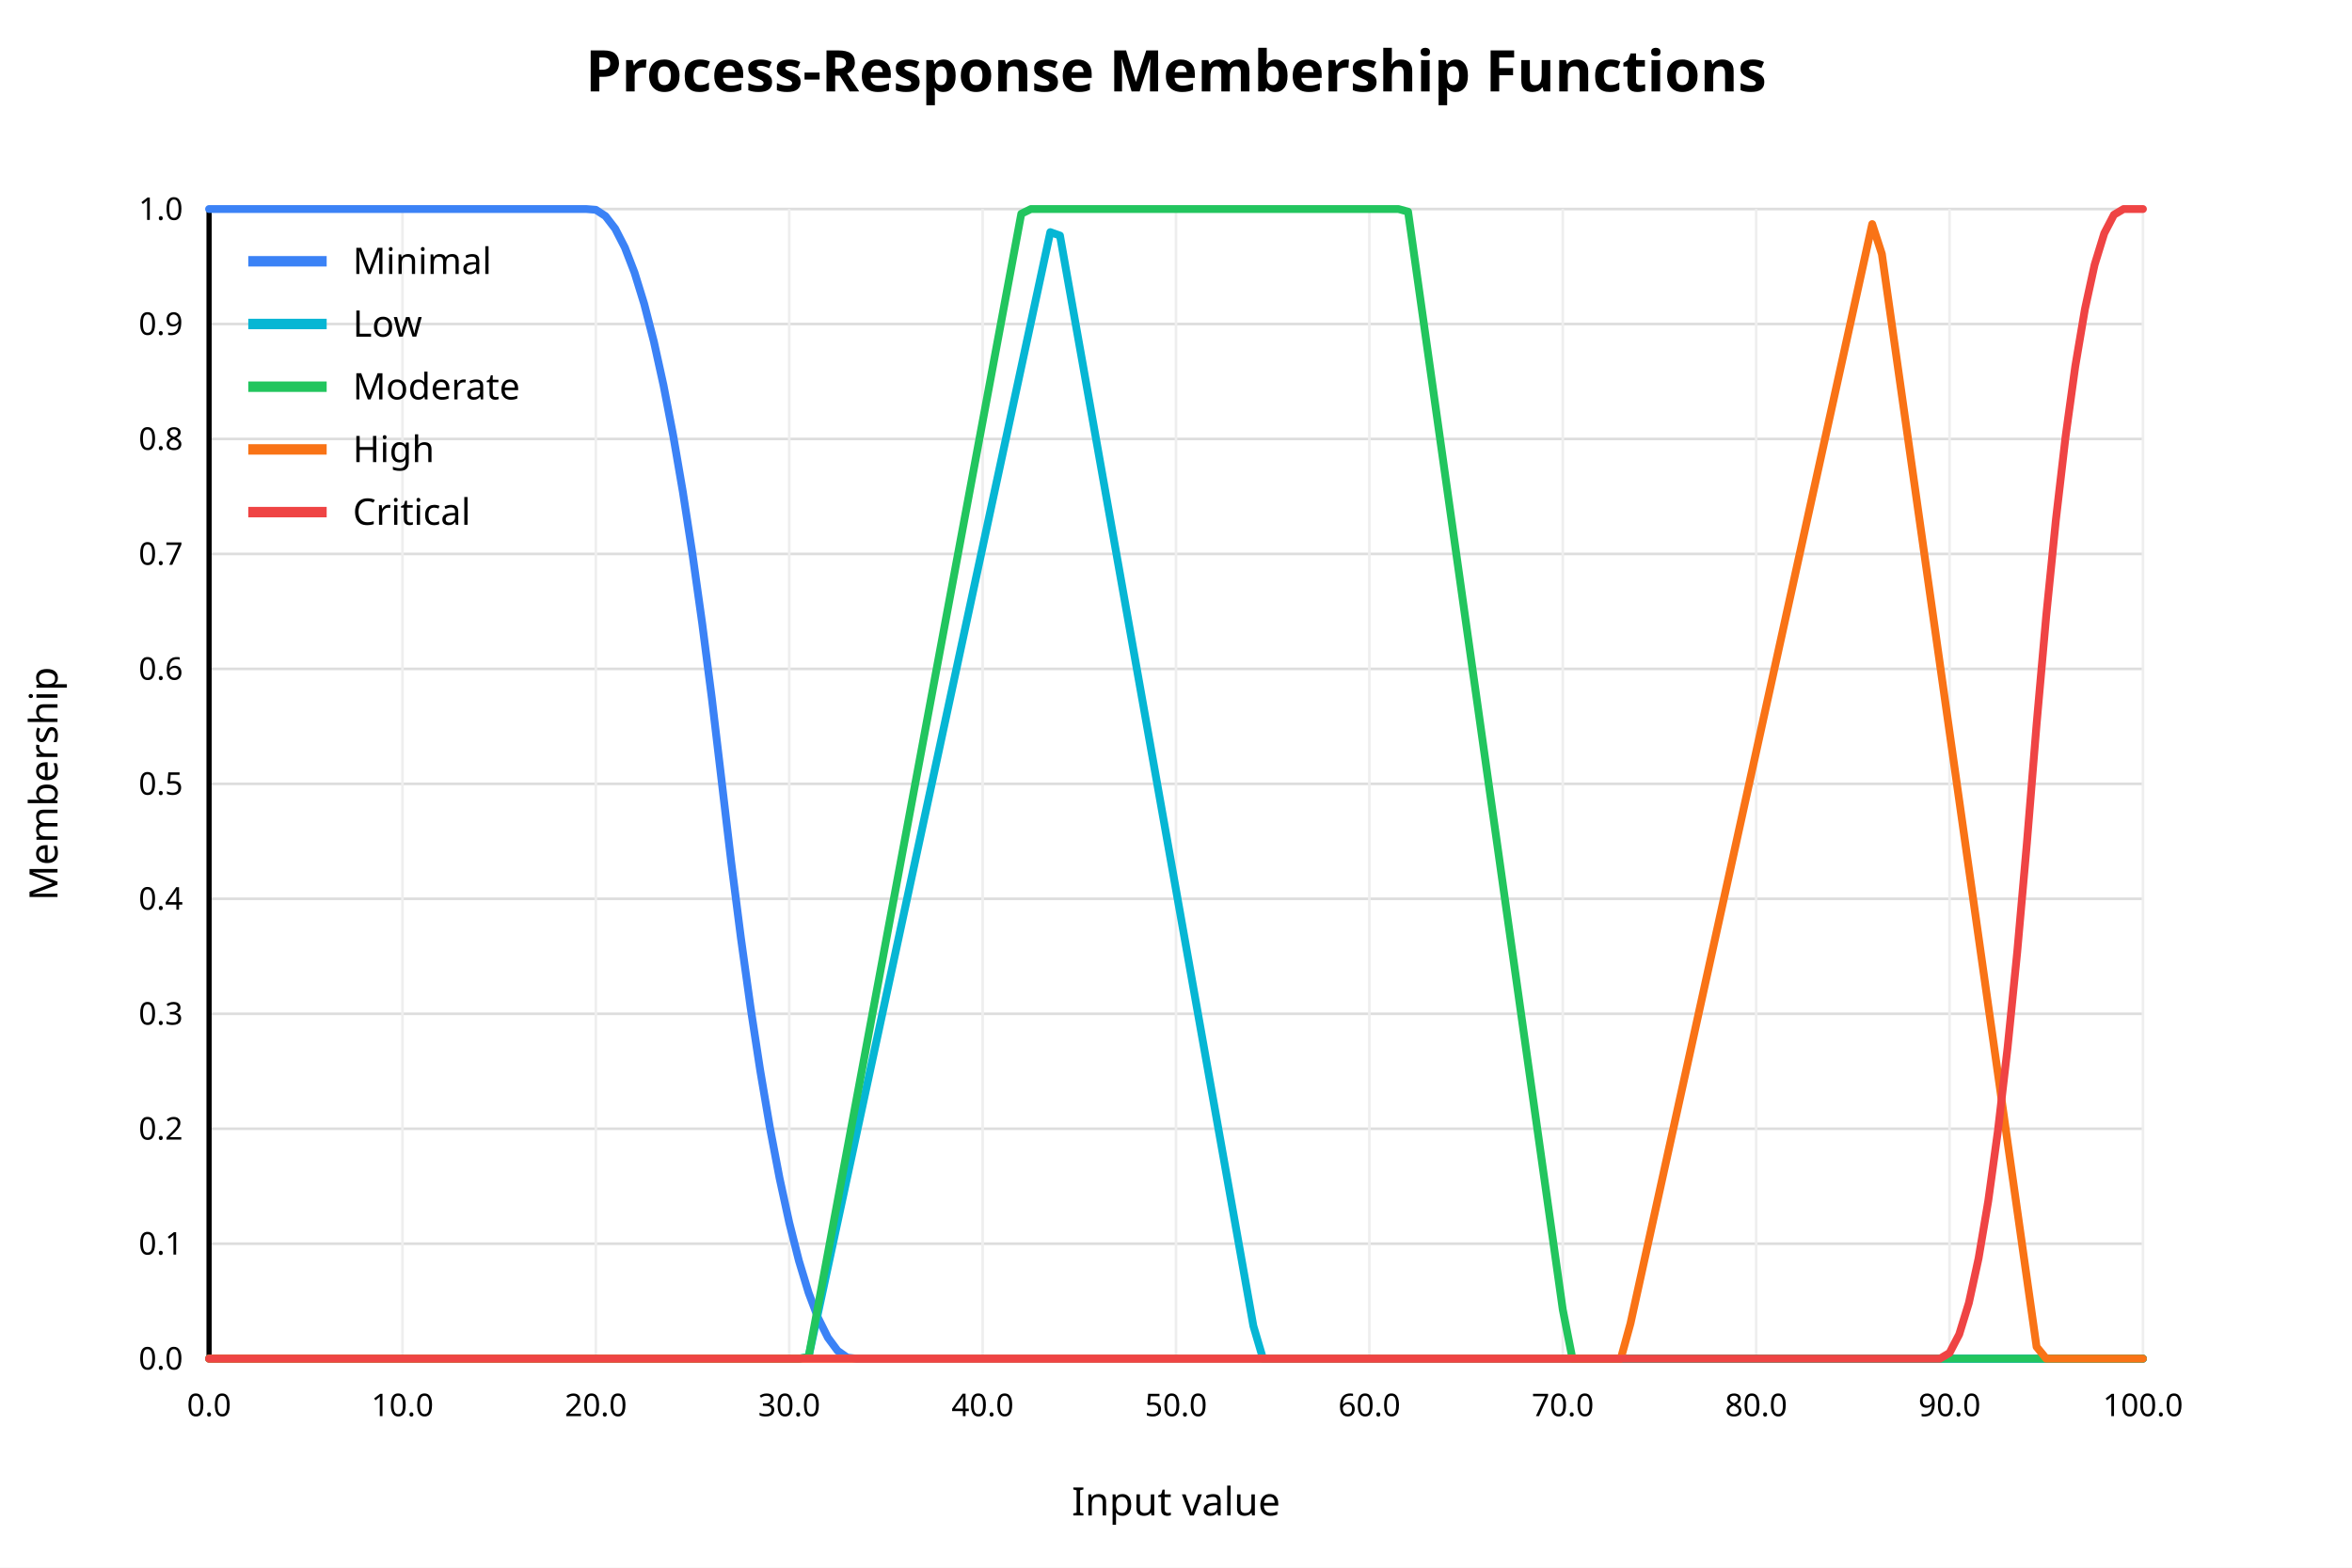
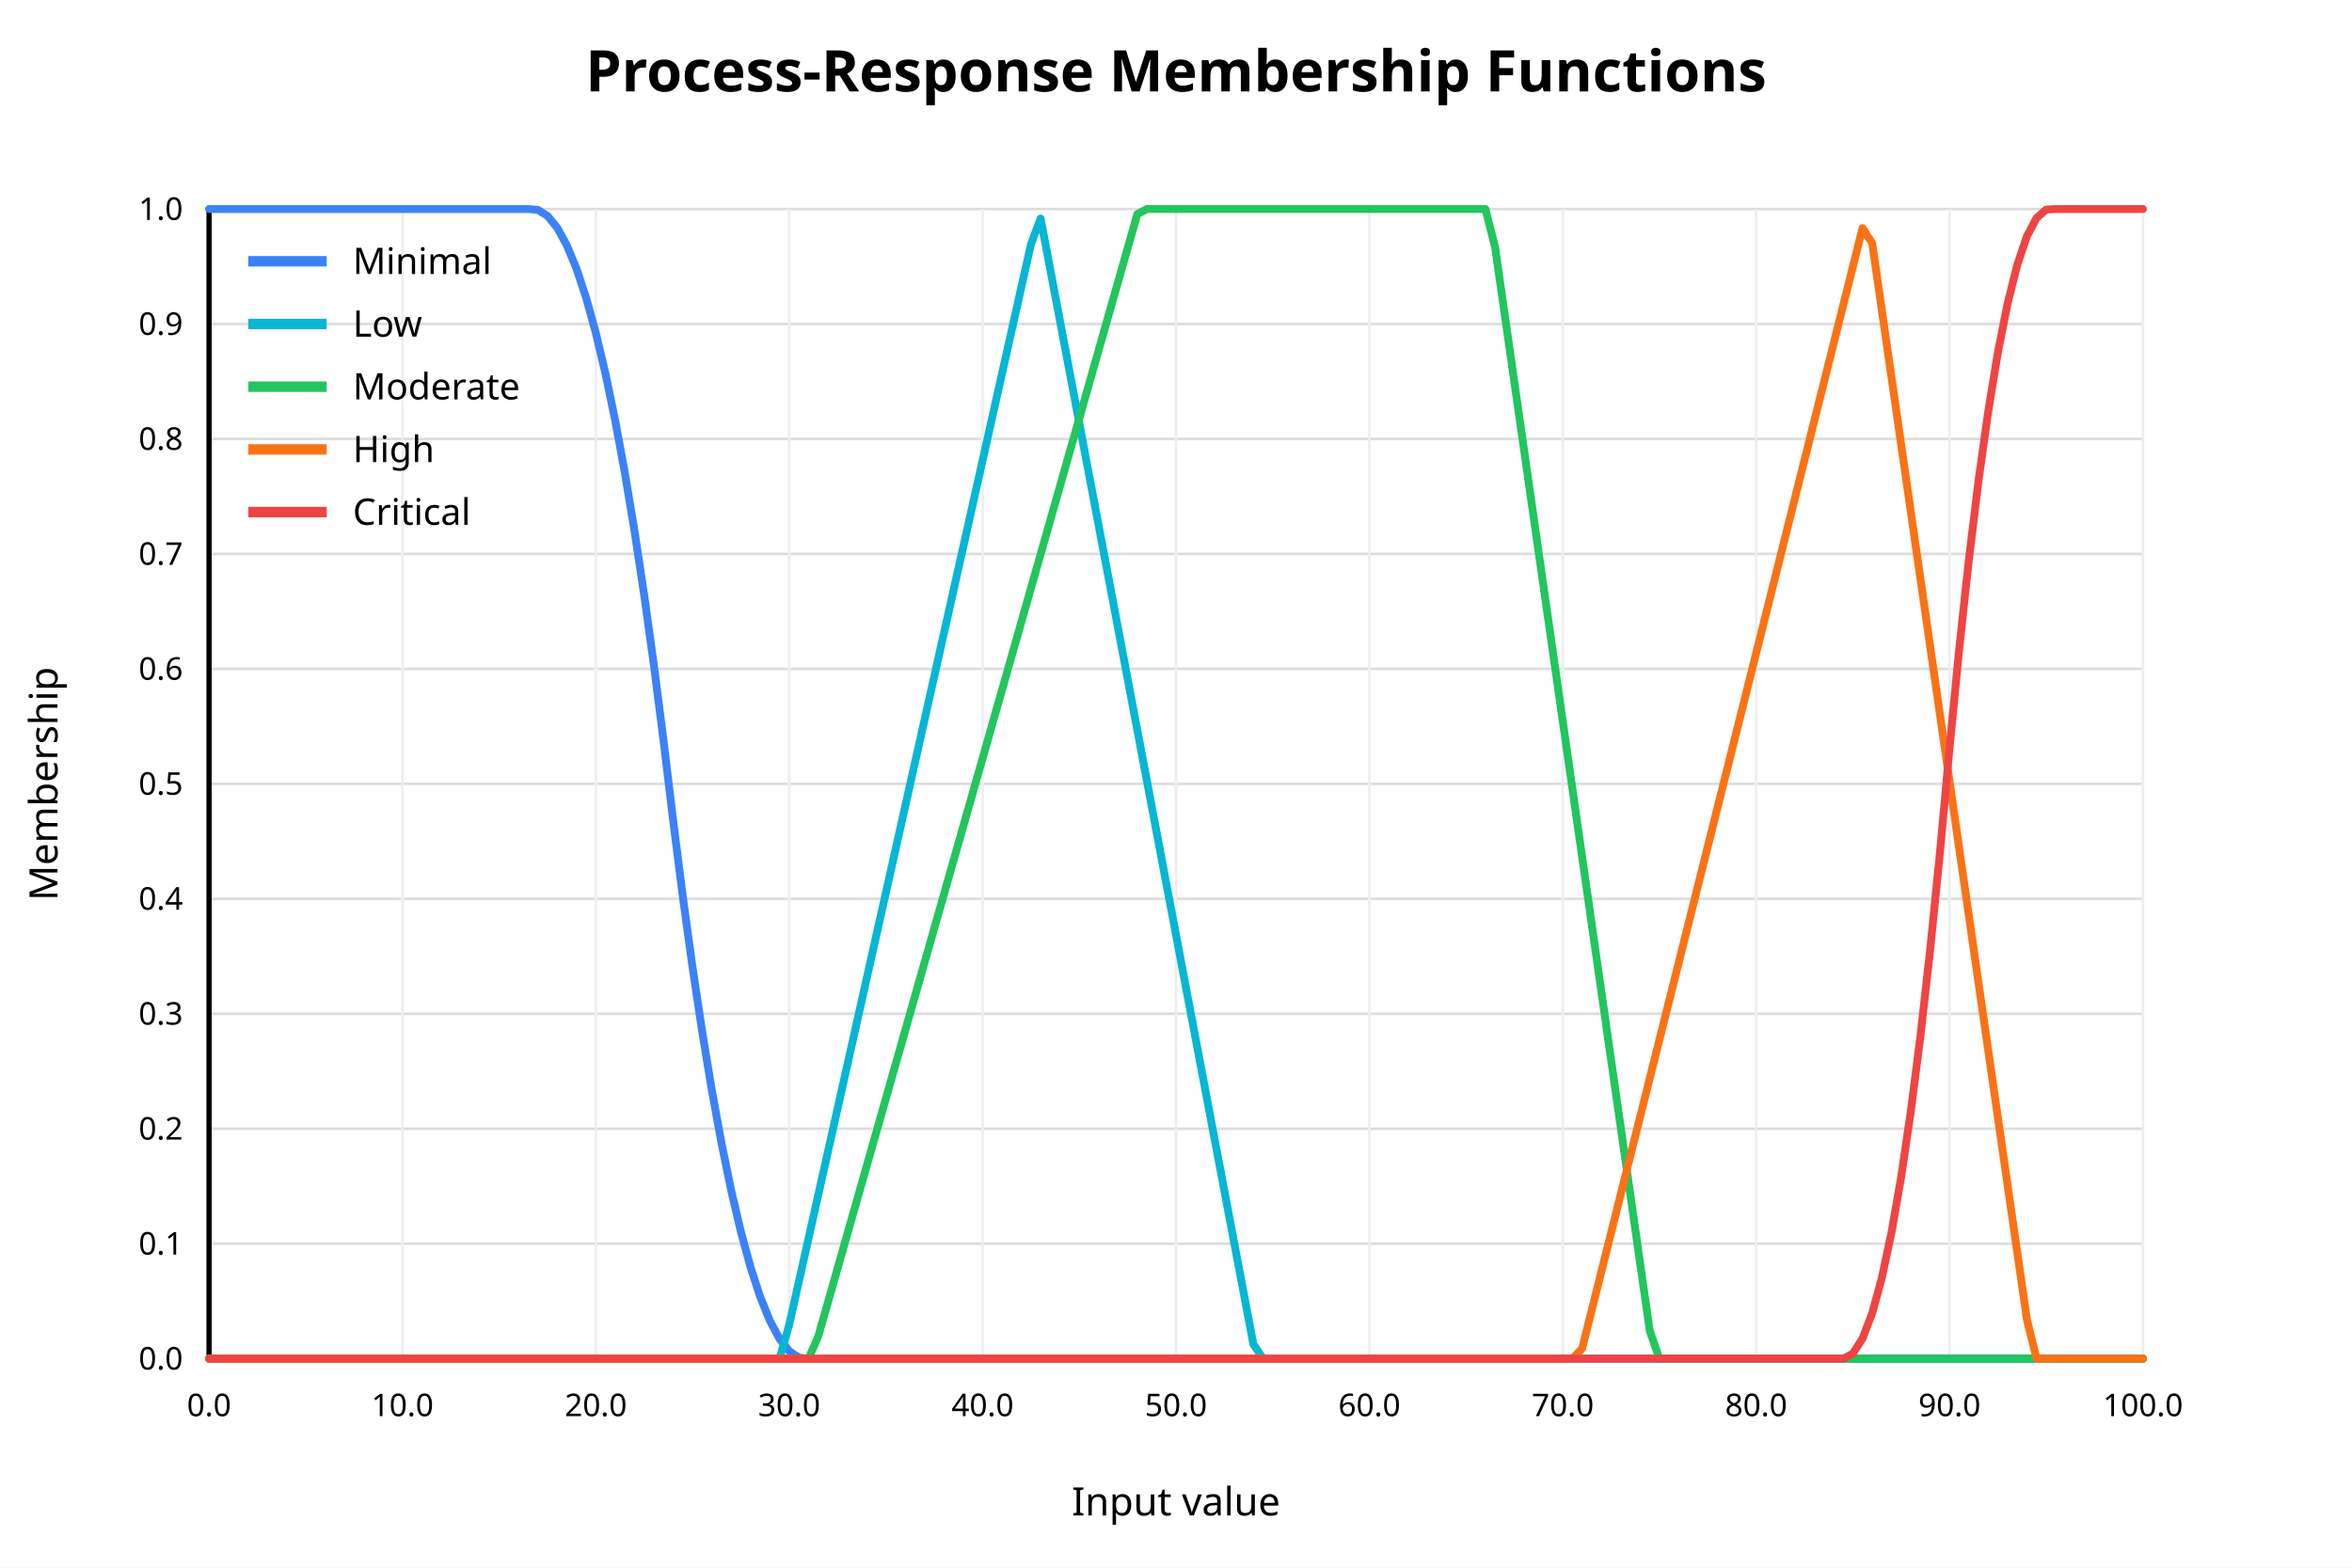
<svg xmlns="http://www.w3.org/2000/svg" width="900" height="600" viewBox="0 0 900 600">
  <rect x="0" y="0" width="900" height="600" fill="white" />
  <text x="450" y="35" text-anchor="middle" font-family="sans-serif" font-size="22" font-weight="bold" fill="black">Process-Response Membership Functions</text>
  <line x1="80" y1="520.00" x2="820" y2="520.00" stroke="#dddddd" stroke-width="1" />
  <text x="70" y="520.00" text-anchor="end" dominant-baseline="middle" font-family="sans-serif" font-size="12" fill="black">0.0</text>
  <line x1="80" y1="476.00" x2="820" y2="476.00" stroke="#dddddd" stroke-width="1" />
  <text x="70" y="476.00" text-anchor="end" dominant-baseline="middle" font-family="sans-serif" font-size="12" fill="black">0.1</text>
  <line x1="80" y1="432.00" x2="820" y2="432.00" stroke="#dddddd" stroke-width="1" />
  <text x="70" y="432.00" text-anchor="end" dominant-baseline="middle" font-family="sans-serif" font-size="12" fill="black">0.2</text>
  <line x1="80" y1="388.00" x2="820" y2="388.00" stroke="#dddddd" stroke-width="1" />
  <text x="70" y="388.00" text-anchor="end" dominant-baseline="middle" font-family="sans-serif" font-size="12" fill="black">0.3</text>
  <line x1="80" y1="344.00" x2="820" y2="344.00" stroke="#dddddd" stroke-width="1" />
  <text x="70" y="344.00" text-anchor="end" dominant-baseline="middle" font-family="sans-serif" font-size="12" fill="black">0.4</text>
  <line x1="80" y1="300.00" x2="820" y2="300.00" stroke="#dddddd" stroke-width="1" />
  <text x="70" y="300.00" text-anchor="end" dominant-baseline="middle" font-family="sans-serif" font-size="12" fill="black">0.5</text>
  <line x1="80" y1="256.00" x2="820" y2="256.00" stroke="#dddddd" stroke-width="1" />
  <text x="70" y="256.00" text-anchor="end" dominant-baseline="middle" font-family="sans-serif" font-size="12" fill="black">0.6</text>
  <line x1="80" y1="212.00" x2="820" y2="212.00" stroke="#dddddd" stroke-width="1" />
  <text x="70" y="212.00" text-anchor="end" dominant-baseline="middle" font-family="sans-serif" font-size="12" fill="black">0.7</text>
  <line x1="80" y1="168.00" x2="820" y2="168.00" stroke="#dddddd" stroke-width="1" />
  <text x="70" y="168.00" text-anchor="end" dominant-baseline="middle" font-family="sans-serif" font-size="12" fill="black">0.8</text>
  <line x1="80" y1="124.00" x2="820" y2="124.00" stroke="#dddddd" stroke-width="1" />
  <text x="70" y="124.00" text-anchor="end" dominant-baseline="middle" font-family="sans-serif" font-size="12" fill="black">0.9</text>
  <line x1="80" y1="80.00" x2="820" y2="80.00" stroke="#dddddd" stroke-width="1" />
  <text x="70" y="80.00" text-anchor="end" dominant-baseline="middle" font-family="sans-serif" font-size="12" fill="black">1.0</text>
  <line x1="80.00" y1="80" x2="80.00" y2="520" stroke="#eeeeee" stroke-width="1" />
  <text x="80.00" y="542" text-anchor="middle" font-family="sans-serif" font-size="12" fill="black">0.0</text>
  <line x1="154.00" y1="80" x2="154.00" y2="520" stroke="#eeeeee" stroke-width="1" />
  <text x="154.00" y="542" text-anchor="middle" font-family="sans-serif" font-size="12" fill="black">10.0</text>
  <line x1="228.00" y1="80" x2="228.00" y2="520" stroke="#eeeeee" stroke-width="1" />
  <text x="228.00" y="542" text-anchor="middle" font-family="sans-serif" font-size="12" fill="black">20.0</text>
  <line x1="302.00" y1="80" x2="302.00" y2="520" stroke="#eeeeee" stroke-width="1" />
  <text x="302.00" y="542" text-anchor="middle" font-family="sans-serif" font-size="12" fill="black">30.0</text>
  <line x1="376.00" y1="80" x2="376.00" y2="520" stroke="#eeeeee" stroke-width="1" />
  <text x="376.00" y="542" text-anchor="middle" font-family="sans-serif" font-size="12" fill="black">40.0</text>
  <line x1="450.00" y1="80" x2="450.00" y2="520" stroke="#eeeeee" stroke-width="1" />
  <text x="450.00" y="542" text-anchor="middle" font-family="sans-serif" font-size="12" fill="black">50.0</text>
  <line x1="524.00" y1="80" x2="524.00" y2="520" stroke="#eeeeee" stroke-width="1" />
  <text x="524.00" y="542" text-anchor="middle" font-family="sans-serif" font-size="12" fill="black">60.0</text>
  <line x1="598.00" y1="80" x2="598.00" y2="520" stroke="#eeeeee" stroke-width="1" />
  <text x="598.00" y="542" text-anchor="middle" font-family="sans-serif" font-size="12" fill="black">70.0</text>
  <line x1="672.00" y1="80" x2="672.00" y2="520" stroke="#eeeeee" stroke-width="1" />
  <text x="672.00" y="542" text-anchor="middle" font-family="sans-serif" font-size="12" fill="black">80.0</text>
  <line x1="746.00" y1="80" x2="746.00" y2="520" stroke="#eeeeee" stroke-width="1" />
  <text x="746.00" y="542" text-anchor="middle" font-family="sans-serif" font-size="12" fill="black">90.0</text>
  <line x1="820.00" y1="80" x2="820.00" y2="520" stroke="#eeeeee" stroke-width="1" />
  <text x="820.00" y="542" text-anchor="middle" font-family="sans-serif" font-size="12" fill="black">100.0</text>
  <line x1="80" y1="520" x2="820" y2="520" stroke="black" stroke-width="2" />
  <line x1="80" y1="80" x2="80" y2="520" stroke="black" stroke-width="2" />
  <text x="450" y="580" text-anchor="middle" font-family="sans-serif" font-size="15" fill="black">Input value</text>
  <text x="22" y="300" text-anchor="middle" font-family="sans-serif" font-size="15" fill="black" transform="rotate(-90 22 300)">Membership</text>
-   <polyline fill="none" stroke="#3b82f6" stroke-width="3" stroke-linejoin="round" stroke-linecap="round" points="80.00,80.00 83.70,80.00 87.40,80.00 91.10,80.00 94.80,80.00 98.50,80.00 102.20,80.00 105.90,80.00 109.60,80.00 113.30,80.00 117.00,80.00 120.70,80.00 124.40,80.00 128.10,80.00 131.80,80.00 135.50,80.00 139.20,80.00 142.90,80.00 146.60,80.00 150.30,80.00 154.00,80.00 157.70,80.00 161.40,80.00 165.10,80.00 168.80,80.00 172.50,80.00 176.20,80.00 179.90,80.00 183.60,80.00 187.30,80.00 191.00,80.00 194.70,80.00 198.40,80.00 202.10,80.00 205.80,80.00 209.50,80.00 213.20,80.00 216.90,80.00 220.60,80.00 224.30,80.00 228.00,80.30 231.70,82.71 235.40,87.52 239.10,94.72 242.80,104.32 246.50,116.31 250.20,130.70 253.90,147.49 257.60,166.68 261.30,188.27 265.00,212.25 268.70,238.63 272.40,267.40 276.10,298.58 279.80,329.96 283.50,358.94 287.20,385.53 290.90,409.72 294.60,431.52 298.30,450.92 302.00,467.92 305.70,482.52 309.40,494.73 313.10,504.54 316.80,511.95 320.50,516.96 324.20,519.58 327.90,520.00 331.60,520.00 335.30,520.00 339.00,520.00 342.70,520.00 346.40,520.00 350.10,520.00 353.80,520.00 357.50,520.00 361.20,520.00 364.90,520.00 368.60,520.00 372.30,520.00 376.00,520.00 379.70,520.00 383.40,520.00 387.10,520.00 390.80,520.00 394.50,520.00 398.20,520.00 401.90,520.00 405.60,520.00 409.30,520.00 413.00,520.00 416.70,520.00 420.40,520.00 424.10,520.00 427.80,520.00 431.50,520.00 435.20,520.00 438.90,520.00 442.60,520.00 446.30,520.00 450.00,520.00 453.70,520.00 457.40,520.00 461.10,520.00 464.80,520.00 468.50,520.00 472.20,520.00 475.90,520.00 479.60,520.00 483.30,520.00 487.00,520.00 490.70,520.00 494.40,520.00 498.10,520.00 501.80,520.00 505.50,520.00 509.20,520.00 512.90,520.00 516.60,520.00 520.30,520.00 524.00,520.00 527.70,520.00 531.40,520.00 535.10,520.00 538.80,520.00 542.50,520.00 546.20,520.00 549.90,520.00 553.60,520.00 557.30,520.00 561.00,520.00 564.70,520.00 568.40,520.00 572.10,520.00 575.80,520.00 579.50,520.00 583.20,520.00 586.90,520.00 590.60,520.00 594.30,520.00 598.00,520.00 601.70,520.00 605.40,520.00 609.10,520.00 612.80,520.00 616.50,520.00 620.20,520.00 623.90,520.00 627.60,520.00 631.30,520.00 635.00,520.00 638.70,520.00 642.40,520.00 646.10,520.00 649.80,520.00 653.50,520.00 657.20,520.00 660.90,520.00 664.60,520.00 668.30,520.00 672.00,520.00 675.70,520.00 679.40,520.00 683.10,520.00 686.80,520.00 690.50,520.00 694.20,520.00 697.90,520.00 701.60,520.00 705.30,520.00 709.00,520.00 712.70,520.00 716.40,520.00 720.10,520.00 723.80,520.00 727.50,520.00 731.20,520.00 734.90,520.00 738.60,520.00 742.30,520.00 746.00,520.00 749.70,520.00 753.40,520.00 757.10,520.00 760.80,520.00 764.50,520.00 768.20,520.00 771.90,520.00 775.60,520.00 779.30,520.00 783.00,520.00 786.70,520.00 790.40,520.00 794.10,520.00 797.80,520.00 801.50,520.00 805.20,520.00 808.90,520.00 812.60,520.00 816.30,520.00 820.00,520.00" />
+   <polyline fill="none" stroke="#3b82f6" stroke-width="3" stroke-linejoin="round" stroke-linecap="round" points="80.00,80.00 83.70,80.00 87.40,80.00 91.10,80.00 94.80,80.00 98.50,80.00 102.20,80.00 105.90,80.00 109.60,80.00 113.30,80.00 117.00,80.00 120.70,80.00 124.40,80.00 128.10,80.00 131.80,80.00 135.50,80.00 139.20,80.00 142.90,80.00 146.60,80.00 150.30,80.00 154.00,80.00 157.70,80.00 161.40,80.00 165.10,80.00 168.80,80.00 172.50,80.00 176.20,80.00 179.90,80.00 183.60,80.00 187.30,80.00 191.00,80.00 194.70,80.00 198.40,80.00 202.10,80.00 205.80,80.32 209.50,82.62 213.20,87.14 216.90,93.88 220.60,102.85 224.30,114.03 228.00,127.44 231.70,143.06 235.40,160.91 239.10,180.98 242.80,203.27 246.50,227.78 250.20,254.51 253.90,283.46 257.60,314.17 261.30,343.29 265.00,370.20 268.70,394.89 272.40,417.35 276.10,437.59 279.80,455.62 283.50,471.42 287.20,485.00 290.90,496.36 294.60,505.49 298.30,512.41 302.00,517.11 305.70,519.58 309.40,520.00 313.10,520.00 316.80,520.00 320.50,520.00 324.20,520.00 327.90,520.00 331.60,520.00 335.30,520.00 339.00,520.00 342.70,520.00 346.40,520.00 350.10,520.00 353.80,520.00 357.50,520.00 361.20,520.00 364.90,520.00 368.60,520.00 372.30,520.00 376.00,520.00 379.70,520.00 383.40,520.00 387.10,520.00 390.80,520.00 394.50,520.00 398.20,520.00 401.90,520.00 405.60,520.00 409.30,520.00 413.00,520.00 416.70,520.00 420.40,520.00 424.10,520.00 427.80,520.00 431.50,520.00 435.20,520.00 438.90,520.00 442.60,520.00 446.30,520.00 450.00,520.00 453.70,520.00 457.40,520.00 461.10,520.00 464.80,520.00 468.50,520.00 472.20,520.00 475.90,520.00 479.60,520.00 483.30,520.00 487.00,520.00 490.70,520.00 494.40,520.00 498.10,520.00 501.80,520.00 505.50,520.00 509.20,520.00 512.90,520.00 516.60,520.00 520.30,520.00 524.00,520.00 527.70,520.00 531.40,520.00 535.10,520.00 538.80,520.00 542.50,520.00 546.20,520.00 549.90,520.00 553.60,520.00 557.30,520.00 561.00,520.00 564.70,520.00 568.40,520.00 572.10,520.00 575.80,520.00 579.50,520.00 583.20,520.00 586.90,520.00 590.60,520.00 594.30,520.00 598.00,520.00 601.70,520.00 605.40,520.00 609.10,520.00 612.80,520.00 616.50,520.00 620.20,520.00 623.90,520.00 627.60,520.00 631.30,520.00 635.00,520.00 638.70,520.00 642.40,520.00 646.10,520.00 649.80,520.00 653.50,520.00 657.20,520.00 660.90,520.00 664.60,520.00 668.30,520.00 672.00,520.00 675.70,520.00 679.40,520.00 683.10,520.00 686.80,520.00 690.50,520.00 694.20,520.00 697.90,520.00 701.60,520.00 705.30,520.00 709.00,520.00 712.70,520.00 716.40,520.00 720.10,520.00 723.80,520.00 727.50,520.00 731.20,520.00 734.90,520.00 738.60,520.00 742.30,520.00 746.00,520.00 749.70,520.00 753.40,520.00 757.10,520.00 760.80,520.00 764.50,520.00 768.20,520.00 771.90,520.00 775.60,520.00 779.30,520.00 783.00,520.00 786.70,520.00 790.40,520.00 794.10,520.00 797.80,520.00 801.50,520.00 805.20,520.00 808.90,520.00 812.60,520.00 816.30,520.00 820.00,520.00" />
  <line x1="95" y1="100" x2="125" y2="100" stroke="#3b82f6" stroke-width="4" />
  <text x="135" y="100" dominant-baseline="middle" font-family="sans-serif" font-size="14" fill="black">Minimal</text>
-   <polyline fill="none" stroke="#06b6d4" stroke-width="3" stroke-linejoin="round" stroke-linecap="round" points="80.00,520.00 83.70,520.00 87.40,520.00 91.10,520.00 94.80,520.00 98.50,520.00 102.20,520.00 105.90,520.00 109.60,520.00 113.30,520.00 117.00,520.00 120.70,520.00 124.40,520.00 128.10,520.00 131.80,520.00 135.50,520.00 139.20,520.00 142.90,520.00 146.60,520.00 150.30,520.00 154.00,520.00 157.70,520.00 161.40,520.00 165.10,520.00 168.80,520.00 172.50,520.00 176.20,520.00 179.90,520.00 183.60,520.00 187.30,520.00 191.00,520.00 194.70,520.00 198.40,520.00 202.10,520.00 205.80,520.00 209.50,520.00 213.20,520.00 216.90,520.00 220.60,520.00 224.30,520.00 228.00,520.00 231.70,520.00 235.40,520.00 239.10,520.00 242.80,520.00 246.50,520.00 250.20,520.00 253.90,520.00 257.60,520.00 261.30,520.00 265.00,520.00 268.70,520.00 272.40,520.00 276.10,520.00 279.80,520.00 283.50,520.00 287.20,520.00 290.90,520.00 294.60,520.00 298.30,520.00 302.00,520.00 305.70,520.00 309.40,519.37 313.10,502.15 316.80,484.93 320.50,467.70 324.20,450.48 327.90,433.26 331.60,416.04 335.30,398.82 339.00,381.60 342.70,364.38 346.40,347.16 350.10,329.94 353.80,312.71 357.50,295.49 361.20,278.27 364.90,261.05 368.60,243.83 372.30,226.61 376.00,209.39 379.70,192.17 383.40,174.95 387.10,157.72 390.80,140.50 394.50,123.28 398.20,106.06 401.90,88.84 405.60,90.15 409.30,111.02 413.00,131.89 416.70,152.75 420.40,173.62 424.10,194.48 427.80,215.35 431.50,236.21 435.20,257.08 438.90,277.95 442.60,298.81 446.30,319.68 450.00,340.54 453.70,361.41 457.40,382.28 461.10,403.14 464.80,424.01 468.50,444.87 472.20,465.74 475.90,486.60 479.60,507.47 483.30,520.00 487.00,520.00 490.70,520.00 494.40,520.00 498.10,520.00 501.80,520.00 505.50,520.00 509.20,520.00 512.90,520.00 516.60,520.00 520.30,520.00 524.00,520.00 527.70,520.00 531.40,520.00 535.10,520.00 538.80,520.00 542.50,520.00 546.20,520.00 549.90,520.00 553.60,520.00 557.30,520.00 561.00,520.00 564.70,520.00 568.40,520.00 572.10,520.00 575.80,520.00 579.50,520.00 583.20,520.00 586.90,520.00 590.60,520.00 594.30,520.00 598.00,520.00 601.70,520.00 605.40,520.00 609.10,520.00 612.80,520.00 616.50,520.00 620.20,520.00 623.90,520.00 627.60,520.00 631.30,520.00 635.00,520.00 638.70,520.00 642.40,520.00 646.10,520.00 649.80,520.00 653.50,520.00 657.20,520.00 660.90,520.00 664.60,520.00 668.30,520.00 672.00,520.00 675.70,520.00 679.40,520.00 683.10,520.00 686.80,520.00 690.50,520.00 694.20,520.00 697.90,520.00 701.60,520.00 705.30,520.00 709.00,520.00 712.70,520.00 716.40,520.00 720.10,520.00 723.80,520.00 727.50,520.00 731.20,520.00 734.90,520.00 738.60,520.00 742.30,520.00 746.00,520.00 749.70,520.00 753.40,520.00 757.10,520.00 760.80,520.00 764.50,520.00 768.20,520.00 771.90,520.00 775.60,520.00 779.30,520.00 783.00,520.00 786.70,520.00 790.40,520.00 794.10,520.00 797.80,520.00 801.50,520.00 805.20,520.00 808.90,520.00 812.60,520.00 816.30,520.00 820.00,520.00" />
+   <polyline fill="none" stroke="#06b6d4" stroke-width="3" stroke-linejoin="round" stroke-linecap="round" points="80.00,520.00 83.70,520.00 87.40,520.00 91.10,520.00 94.80,520.00 98.50,520.00 102.20,520.00 105.90,520.00 109.60,520.00 113.30,520.00 117.00,520.00 120.70,520.00 124.40,520.00 128.10,520.00 131.80,520.00 135.50,520.00 139.20,520.00 142.90,520.00 146.60,520.00 150.30,520.00 154.00,520.00 157.70,520.00 161.40,520.00 165.10,520.00 168.80,520.00 172.50,520.00 176.20,520.00 179.90,520.00 183.60,520.00 187.30,520.00 191.00,520.00 194.70,520.00 198.40,520.00 202.10,520.00 205.80,520.00 209.50,520.00 213.20,520.00 216.90,520.00 220.60,520.00 224.30,520.00 228.00,520.00 231.70,520.00 235.40,520.00 239.10,520.00 242.80,520.00 246.50,520.00 250.20,520.00 253.90,520.00 257.60,520.00 261.30,520.00 265.00,520.00 268.70,520.00 272.40,520.00 276.10,520.00 279.80,520.00 283.50,520.00 287.20,520.00 290.90,520.00 294.60,520.00 298.30,520.00 302.00,506.99 305.70,490.45 309.40,473.91 313.10,457.37 316.80,440.83 320.50,424.29 324.20,407.75 327.90,391.21 331.60,374.67 335.30,358.13 339.00,341.59 342.70,325.05 346.40,308.51 350.10,291.97 353.80,275.42 357.50,258.88 361.20,242.34 364.90,225.80 368.60,209.26 372.30,192.72 376.00,176.18 379.70,159.64 383.40,143.10 387.10,126.56 390.80,110.02 394.50,93.48 398.20,83.62 401.90,103.21 405.60,122.79 409.30,142.37 413.00,161.96 416.70,181.54 420.40,201.12 424.10,220.71 427.80,240.29 431.50,259.87 435.20,279.46 438.90,299.04 442.60,318.62 446.30,338.21 450.00,357.79 453.70,377.37 457.40,396.96 461.10,416.54 464.80,436.12 468.50,455.71 472.20,475.29 475.90,494.87 479.60,514.46 483.30,520.00 487.00,520.00 490.70,520.00 494.40,520.00 498.10,520.00 501.80,520.00 505.50,520.00 509.20,520.00 512.90,520.00 516.60,520.00 520.30,520.00 524.00,520.00 527.70,520.00 531.40,520.00 535.10,520.00 538.80,520.00 542.50,520.00 546.20,520.00 549.90,520.00 553.60,520.00 557.30,520.00 561.00,520.00 564.70,520.00 568.40,520.00 572.10,520.00 575.80,520.00 579.50,520.00 583.20,520.00 586.90,520.00 590.60,520.00 594.30,520.00 598.00,520.00 601.70,520.00 605.40,520.00 609.10,520.00 612.80,520.00 616.50,520.00 620.20,520.00 623.90,520.00 627.60,520.00 631.30,520.00 635.00,520.00 638.70,520.00 642.40,520.00 646.10,520.00 649.80,520.00 653.50,520.00 657.20,520.00 660.90,520.00 664.60,520.00 668.30,520.00 672.00,520.00 675.70,520.00 679.40,520.00 683.10,520.00 686.80,520.00 690.50,520.00 694.20,520.00 697.90,520.00 701.60,520.00 705.30,520.00 709.00,520.00 712.70,520.00 716.40,520.00 720.10,520.00 723.80,520.00 727.50,520.00 731.20,520.00 734.90,520.00 738.60,520.00 742.30,520.00 746.00,520.00 749.70,520.00 753.40,520.00 757.10,520.00 760.80,520.00 764.50,520.00 768.20,520.00 771.90,520.00 775.60,520.00 779.30,520.00 783.00,520.00 786.70,520.00 790.40,520.00 794.10,520.00 797.80,520.00 801.50,520.00 805.20,520.00 808.90,520.00 812.60,520.00 816.30,520.00 820.00,520.00" />
  <line x1="95" y1="124" x2="125" y2="124" stroke="#06b6d4" stroke-width="4" />
  <text x="135" y="124" dominant-baseline="middle" font-family="sans-serif" font-size="14" fill="black">Low</text>
-   <polyline fill="none" stroke="#22c55e" stroke-width="3" stroke-linejoin="round" stroke-linecap="round" points="80.00,520.00 83.70,520.00 87.40,520.00 91.10,520.00 94.80,520.00 98.50,520.00 102.20,520.00 105.90,520.00 109.60,520.00 113.30,520.00 117.00,520.00 120.70,520.00 124.40,520.00 128.10,520.00 131.80,520.00 135.50,520.00 139.20,520.00 142.90,520.00 146.60,520.00 150.30,520.00 154.00,520.00 157.70,520.00 161.40,520.00 165.10,520.00 168.80,520.00 172.50,520.00 176.20,520.00 179.90,520.00 183.60,520.00 187.30,520.00 191.00,520.00 194.70,520.00 198.40,520.00 202.10,520.00 205.80,520.00 209.50,520.00 213.20,520.00 216.90,520.00 220.60,520.00 224.30,520.00 228.00,520.00 231.70,520.00 235.40,520.00 239.10,520.00 242.80,520.00 246.50,520.00 250.20,520.00 253.90,520.00 257.60,520.00 261.30,520.00 265.00,520.00 268.70,520.00 272.40,520.00 276.10,520.00 279.80,520.00 283.50,520.00 287.20,520.00 290.90,520.00 294.60,520.00 298.30,520.00 302.00,520.00 305.70,520.00 309.40,519.39 313.10,499.50 316.80,479.61 320.50,459.72 324.20,439.83 327.90,419.94 331.60,400.05 335.30,380.16 339.00,360.27 342.70,340.38 346.40,320.49 350.10,300.60 353.80,280.71 357.50,260.82 361.20,240.93 364.90,221.04 368.60,201.15 372.30,181.26 376.00,161.37 379.70,141.48 383.40,121.59 387.10,101.70 390.80,81.81 394.50,80.00 398.20,80.00 401.90,80.00 405.60,80.00 409.30,80.00 413.00,80.00 416.70,80.00 420.40,80.00 424.10,80.00 427.80,80.00 431.50,80.00 435.20,80.00 438.90,80.00 442.60,80.00 446.30,80.00 450.00,80.00 453.70,80.00 457.40,80.00 461.10,80.00 464.80,80.00 468.50,80.00 472.20,80.00 475.90,80.00 479.60,80.00 483.30,80.00 487.00,80.00 490.70,80.00 494.40,80.00 498.10,80.00 501.80,80.00 505.50,80.00 509.20,80.00 512.90,80.00 516.60,80.00 520.30,80.00 524.00,80.00 527.70,80.00 531.40,80.00 535.10,80.00 538.80,81.02 542.50,107.28 546.20,133.55 549.90,159.81 553.60,186.07 557.30,212.33 561.00,238.60 564.70,264.86 568.40,291.12 572.10,317.38 575.80,343.65 579.50,369.91 583.20,396.17 586.90,422.43 590.60,448.69 594.30,474.96 598.00,501.22 601.70,520.00 605.40,520.00 609.10,520.00 612.80,520.00 616.50,520.00 620.20,520.00 623.90,520.00 627.60,520.00 631.30,520.00 635.00,520.00 638.70,520.00 642.40,520.00 646.10,520.00 649.80,520.00 653.50,520.00 657.20,520.00 660.90,520.00 664.60,520.00 668.30,520.00 672.00,520.00 675.70,520.00 679.40,520.00 683.10,520.00 686.80,520.00 690.50,520.00 694.20,520.00 697.90,520.00 701.60,520.00 705.30,520.00 709.00,520.00 712.70,520.00 716.40,520.00 720.10,520.00 723.80,520.00 727.50,520.00 731.20,520.00 734.90,520.00 738.60,520.00 742.30,520.00 746.00,520.00 749.70,520.00 753.40,520.00 757.10,520.00 760.80,520.00 764.50,520.00 768.20,520.00 771.90,520.00 775.60,520.00 779.30,520.00 783.00,520.00 786.70,520.00 790.40,520.00 794.10,520.00 797.80,520.00 801.50,520.00 805.20,520.00 808.90,520.00 812.60,520.00 816.30,520.00 820.00,520.00" />
+   <polyline fill="none" stroke="#22c55e" stroke-width="3" stroke-linejoin="round" stroke-linecap="round" points="80.00,520.00 83.70,520.00 87.40,520.00 91.10,520.00 94.80,520.00 98.50,520.00 102.20,520.00 105.90,520.00 109.60,520.00 113.30,520.00 117.00,520.00 120.70,520.00 124.40,520.00 128.10,520.00 131.80,520.00 135.50,520.00 139.20,520.00 142.90,520.00 146.60,520.00 150.30,520.00 154.00,520.00 157.70,520.00 161.40,520.00 165.10,520.00 168.80,520.00 172.50,520.00 176.20,520.00 179.90,520.00 183.60,520.00 187.30,520.00 191.00,520.00 194.70,520.00 198.40,520.00 202.10,520.00 205.80,520.00 209.50,520.00 213.20,520.00 216.90,520.00 220.60,520.00 224.30,520.00 228.00,520.00 231.70,520.00 235.40,520.00 239.10,520.00 242.80,520.00 246.50,520.00 250.20,520.00 253.90,520.00 257.60,520.00 261.30,520.00 265.00,520.00 268.70,520.00 272.40,520.00 276.10,520.00 279.80,520.00 283.50,520.00 287.20,520.00 290.90,520.00 294.60,520.00 298.30,520.00 302.00,520.00 305.70,520.00 309.40,520.00 313.10,511.48 316.80,498.46 320.50,485.45 324.20,472.43 327.90,459.42 331.60,446.40 335.30,433.38 339.00,420.37 342.70,407.35 346.40,394.34 350.10,381.32 353.80,368.30 357.50,355.29 361.20,342.27 364.90,329.26 368.60,316.24 372.30,303.22 376.00,290.21 379.70,277.19 383.40,264.18 387.10,251.16 390.80,238.14 394.50,225.13 398.20,212.11 401.90,199.10 405.60,186.08 409.30,173.06 413.00,160.05 416.70,147.03 420.40,134.02 424.10,121.00 427.80,107.98 431.50,94.97 435.20,81.95 438.90,80.00 442.60,80.00 446.30,80.00 450.00,80.00 453.70,80.00 457.40,80.00 461.10,80.00 464.80,80.00 468.50,80.00 472.20,80.00 475.90,80.00 479.60,80.00 483.30,80.00 487.00,80.00 490.70,80.00 494.40,80.00 498.10,80.00 501.80,80.00 505.50,80.00 509.20,80.00 512.90,80.00 516.60,80.00 520.30,80.00 524.00,80.00 527.70,80.00 531.40,80.00 535.10,80.00 538.80,80.00 542.50,80.00 546.20,80.00 549.90,80.00 553.60,80.00 557.30,80.00 561.00,80.00 564.70,80.00 568.40,80.00 572.10,94.58 575.80,120.50 579.50,146.43 583.20,172.36 586.90,198.28 590.60,224.21 594.30,250.14 598.00,276.06 601.70,301.99 605.40,327.92 609.10,353.84 612.80,379.77 616.50,405.70 620.20,431.62 623.90,457.55 627.60,483.48 631.30,509.40 635.00,520.00 638.70,520.00 642.40,520.00 646.10,520.00 649.80,520.00 653.50,520.00 657.20,520.00 660.90,520.00 664.60,520.00 668.30,520.00 672.00,520.00 675.70,520.00 679.40,520.00 683.10,520.00 686.80,520.00 690.50,520.00 694.20,520.00 697.90,520.00 701.60,520.00 705.30,520.00 709.00,520.00 712.70,520.00 716.40,520.00 720.10,520.00 723.80,520.00 727.50,520.00 731.20,520.00 734.90,520.00 738.60,520.00 742.30,520.00 746.00,520.00 749.70,520.00 753.40,520.00 757.10,520.00 760.80,520.00 764.50,520.00 768.20,520.00 771.90,520.00 775.60,520.00 779.30,520.00 783.00,520.00 786.70,520.00 790.40,520.00 794.10,520.00 797.80,520.00 801.50,520.00 805.20,520.00 808.90,520.00 812.60,520.00 816.30,520.00 820.00,520.00" />
  <line x1="95" y1="148" x2="125" y2="148" stroke="#22c55e" stroke-width="4" />
  <text x="135" y="148" dominant-baseline="middle" font-family="sans-serif" font-size="14" fill="black">Moderate</text>
-   <polyline fill="none" stroke="#f97316" stroke-width="3" stroke-linejoin="round" stroke-linecap="round" points="80.00,520.00 83.70,520.00 87.40,520.00 91.10,520.00 94.80,520.00 98.50,520.00 102.20,520.00 105.90,520.00 109.60,520.00 113.30,520.00 117.00,520.00 120.70,520.00 124.40,520.00 128.10,520.00 131.80,520.00 135.50,520.00 139.20,520.00 142.90,520.00 146.60,520.00 150.30,520.00 154.00,520.00 157.70,520.00 161.40,520.00 165.10,520.00 168.80,520.00 172.50,520.00 176.20,520.00 179.90,520.00 183.60,520.00 187.30,520.00 191.00,520.00 194.70,520.00 198.40,520.00 202.10,520.00 205.80,520.00 209.50,520.00 213.20,520.00 216.90,520.00 220.60,520.00 224.30,520.00 228.00,520.00 231.70,520.00 235.40,520.00 239.10,520.00 242.80,520.00 246.50,520.00 250.20,520.00 253.90,520.00 257.60,520.00 261.30,520.00 265.00,520.00 268.70,520.00 272.40,520.00 276.10,520.00 279.80,520.00 283.50,520.00 287.20,520.00 290.90,520.00 294.60,520.00 298.30,520.00 302.00,520.00 305.70,520.00 309.40,520.00 313.10,520.00 316.80,520.00 320.50,520.00 324.20,520.00 327.90,520.00 331.60,520.00 335.30,520.00 339.00,520.00 342.70,520.00 346.40,520.00 350.10,520.00 353.80,520.00 357.50,520.00 361.20,520.00 364.90,520.00 368.60,520.00 372.30,520.00 376.00,520.00 379.70,520.00 383.40,520.00 387.10,520.00 390.80,520.00 394.50,520.00 398.20,520.00 401.90,520.00 405.60,520.00 409.30,520.00 413.00,520.00 416.70,520.00 420.40,520.00 424.10,520.00 427.80,520.00 431.50,520.00 435.20,520.00 438.90,520.00 442.60,520.00 446.30,520.00 450.00,520.00 453.70,520.00 457.40,520.00 461.10,520.00 464.80,520.00 468.50,520.00 472.20,520.00 475.90,520.00 479.60,520.00 483.30,520.00 487.00,520.00 490.70,520.00 494.40,520.00 498.10,520.00 501.80,520.00 505.50,520.00 509.20,520.00 512.90,520.00 516.60,520.00 520.30,520.00 524.00,520.00 527.70,520.00 531.40,520.00 535.10,520.00 538.80,520.00 542.50,520.00 546.20,520.00 549.90,520.00 553.60,520.00 557.30,520.00 561.00,520.00 564.70,520.00 568.40,520.00 572.10,520.00 575.80,520.00 579.50,520.00 583.20,520.00 586.90,520.00 590.60,520.00 594.30,520.00 598.00,520.00 601.70,520.00 605.40,520.00 609.10,520.00 612.80,520.00 616.50,520.00 620.20,520.00 623.90,506.56 627.60,489.73 631.30,472.90 635.00,456.06 638.70,439.23 642.40,422.40 646.10,405.57 649.80,388.74 653.50,371.90 657.20,355.07 660.90,338.24 664.60,321.41 668.30,304.58 672.00,287.74 675.70,270.91 679.40,254.08 683.10,237.25 686.80,220.42 690.50,203.58 694.20,186.75 697.90,169.92 701.60,153.09 705.30,136.26 709.00,119.42 712.70,102.59 716.40,85.76 720.10,97.20 723.80,123.34 727.50,149.48 731.20,175.62 734.90,201.76 738.60,227.90 742.30,254.05 746.00,280.19 749.70,306.33 753.40,332.47 757.10,358.61 760.80,384.75 764.50,410.89 768.20,437.04 771.90,463.18 775.60,489.32 779.30,515.46 783.00,520.00 786.70,520.00 790.40,520.00 794.10,520.00 797.80,520.00 801.50,520.00 805.20,520.00 808.90,520.00 812.60,520.00 816.30,520.00 820.00,520.00" />
+   <polyline fill="none" stroke="#f97316" stroke-width="3" stroke-linejoin="round" stroke-linecap="round" points="80.00,520.00 83.70,520.00 87.40,520.00 91.10,520.00 94.80,520.00 98.50,520.00 102.20,520.00 105.90,520.00 109.60,520.00 113.30,520.00 117.00,520.00 120.70,520.00 124.40,520.00 128.10,520.00 131.80,520.00 135.50,520.00 139.20,520.00 142.90,520.00 146.60,520.00 150.30,520.00 154.00,520.00 157.70,520.00 161.40,520.00 165.10,520.00 168.80,520.00 172.50,520.00 176.20,520.00 179.90,520.00 183.60,520.00 187.30,520.00 191.00,520.00 194.70,520.00 198.40,520.00 202.10,520.00 205.80,520.00 209.50,520.00 213.20,520.00 216.90,520.00 220.60,520.00 224.30,520.00 228.00,520.00 231.70,520.00 235.40,520.00 239.10,520.00 242.80,520.00 246.50,520.00 250.20,520.00 253.90,520.00 257.60,520.00 261.30,520.00 265.00,520.00 268.70,520.00 272.40,520.00 276.10,520.00 279.80,520.00 283.50,520.00 287.20,520.00 290.90,520.00 294.60,520.00 298.30,520.00 302.00,520.00 305.70,520.00 309.40,520.00 313.10,520.00 316.80,520.00 320.50,520.00 324.20,520.00 327.90,520.00 331.60,520.00 335.30,520.00 339.00,520.00 342.70,520.00 346.40,520.00 350.10,520.00 353.80,520.00 357.50,520.00 361.20,520.00 364.90,520.00 368.60,520.00 372.30,520.00 376.00,520.00 379.70,520.00 383.40,520.00 387.10,520.00 390.80,520.00 394.50,520.00 398.20,520.00 401.90,520.00 405.60,520.00 409.30,520.00 413.00,520.00 416.70,520.00 420.40,520.00 424.10,520.00 427.80,520.00 431.50,520.00 435.20,520.00 438.90,520.00 442.60,520.00 446.30,520.00 450.00,520.00 453.70,520.00 457.40,520.00 461.10,520.00 464.80,520.00 468.50,520.00 472.20,520.00 475.90,520.00 479.60,520.00 483.30,520.00 487.00,520.00 490.70,520.00 494.40,520.00 498.10,520.00 501.80,520.00 505.50,520.00 509.20,520.00 512.90,520.00 516.60,520.00 520.30,520.00 524.00,520.00 527.70,520.00 531.40,520.00 535.10,520.00 538.80,520.00 542.50,520.00 546.20,520.00 549.90,520.00 553.60,520.00 557.30,520.00 561.00,520.00 564.70,520.00 568.40,520.00 572.10,520.00 575.80,520.00 579.50,520.00 583.20,520.00 586.90,520.00 590.60,520.00 594.30,520.00 598.00,520.00 601.70,520.00 605.40,516.16 609.10,501.37 612.80,486.58 616.50,471.79 620.20,457.01 623.90,442.22 627.60,427.43 631.30,412.64 635.00,397.85 638.70,383.07 642.40,368.28 646.10,353.49 649.80,338.70 653.50,323.91 657.20,309.13 660.90,294.34 664.60,279.55 668.30,264.76 672.00,249.97 675.70,235.18 679.40,220.40 683.10,205.61 686.80,190.82 690.50,176.03 694.20,161.24 697.90,146.46 701.60,131.67 705.30,116.88 709.00,102.09 712.70,87.30 716.40,93.03 720.10,118.78 723.80,144.53 727.50,170.27 731.20,196.02 734.90,221.77 738.60,247.51 742.30,273.26 746.00,299.01 749.70,324.76 753.40,350.50 757.10,376.25 760.80,402.00 764.50,427.74 768.20,453.49 771.90,479.24 775.60,504.99 779.30,520.00 783.00,520.00 786.70,520.00 790.40,520.00 794.10,520.00 797.80,520.00 801.50,520.00 805.20,520.00 808.90,520.00 812.60,520.00 816.30,520.00 820.00,520.00" />
  <line x1="95" y1="172" x2="125" y2="172" stroke="#f97316" stroke-width="4" />
  <text x="135" y="172" dominant-baseline="middle" font-family="sans-serif" font-size="14" fill="black">High</text>
-   <polyline fill="none" stroke="#ef4444" stroke-width="3" stroke-linejoin="round" stroke-linecap="round" points="80.00,520.00 83.70,520.00 87.40,520.00 91.10,520.00 94.80,520.00 98.50,520.00 102.20,520.00 105.90,520.00 109.60,520.00 113.30,520.00 117.00,520.00 120.70,520.00 124.40,520.00 128.10,520.00 131.80,520.00 135.50,520.00 139.20,520.00 142.90,520.00 146.60,520.00 150.30,520.00 154.00,520.00 157.70,520.00 161.40,520.00 165.10,520.00 168.80,520.00 172.50,520.00 176.20,520.00 179.90,520.00 183.60,520.00 187.30,520.00 191.00,520.00 194.70,520.00 198.40,520.00 202.10,520.00 205.80,520.00 209.50,520.00 213.20,520.00 216.90,520.00 220.60,520.00 224.30,520.00 228.00,520.00 231.70,520.00 235.40,520.00 239.10,520.00 242.80,520.00 246.50,520.00 250.20,520.00 253.90,520.00 257.60,520.00 261.30,520.00 265.00,520.00 268.70,520.00 272.40,520.00 276.10,520.00 279.80,520.00 283.50,520.00 287.20,520.00 290.90,520.00 294.60,520.00 298.30,520.00 302.00,520.00 305.70,520.00 309.40,520.00 313.10,520.00 316.80,520.00 320.50,520.00 324.20,520.00 327.90,520.00 331.60,520.00 335.30,520.00 339.00,520.00 342.70,520.00 346.40,520.00 350.10,520.00 353.80,520.00 357.50,520.00 361.20,520.00 364.90,520.00 368.60,520.00 372.30,520.00 376.00,520.00 379.70,520.00 383.40,520.00 387.10,520.00 390.80,520.00 394.50,520.00 398.20,520.00 401.90,520.00 405.60,520.00 409.30,520.00 413.00,520.00 416.70,520.00 420.40,520.00 424.10,520.00 427.80,520.00 431.50,520.00 435.20,520.00 438.90,520.00 442.60,520.00 446.30,520.00 450.00,520.00 453.70,520.00 457.40,520.00 461.10,520.00 464.80,520.00 468.50,520.00 472.20,520.00 475.90,520.00 479.60,520.00 483.30,520.00 487.00,520.00 490.70,520.00 494.40,520.00 498.10,520.00 501.80,520.00 505.50,520.00 509.20,520.00 512.90,520.00 516.60,520.00 520.30,520.00 524.00,520.00 527.70,520.00 531.40,520.00 535.10,520.00 538.80,520.00 542.50,520.00 546.20,520.00 549.90,520.00 553.60,520.00 557.30,520.00 561.00,520.00 564.70,520.00 568.40,520.00 572.10,520.00 575.80,520.00 579.50,520.00 583.20,520.00 586.90,520.00 590.60,520.00 594.30,520.00 598.00,520.00 601.70,520.00 605.40,520.00 609.10,520.00 612.80,520.00 616.50,520.00 620.20,520.00 623.90,520.00 627.60,520.00 631.30,520.00 635.00,520.00 638.70,520.00 642.40,520.00 646.10,520.00 649.80,520.00 653.50,520.00 657.20,520.00 660.90,520.00 664.60,520.00 668.30,520.00 672.00,520.00 675.70,520.00 679.40,520.00 683.10,520.00 686.80,520.00 690.50,520.00 694.20,520.00 697.90,520.00 701.60,520.00 705.30,520.00 709.00,520.00 712.70,520.00 716.40,520.00 720.10,520.00 723.80,520.00 727.50,520.00 731.20,520.00 734.90,520.00 738.60,520.00 742.30,520.00 746.00,517.81 749.70,510.69 753.40,498.64 757.10,481.65 760.80,459.73 764.50,432.87 768.20,401.07 771.90,364.34 775.60,322.67 779.30,277.30 783.00,235.64 786.70,198.91 790.40,167.11 794.10,140.26 797.80,118.34 801.50,101.35 805.20,89.30 808.90,82.19 812.60,80.00 816.30,80.00 820.00,80.00" />
+   <polyline fill="none" stroke="#ef4444" stroke-width="3" stroke-linejoin="round" stroke-linecap="round" points="80.00,520.00 83.70,520.00 87.40,520.00 91.10,520.00 94.80,520.00 98.50,520.00 102.20,520.00 105.90,520.00 109.60,520.00 113.30,520.00 117.00,520.00 120.70,520.00 124.40,520.00 128.10,520.00 131.80,520.00 135.50,520.00 139.20,520.00 142.90,520.00 146.60,520.00 150.30,520.00 154.00,520.00 157.70,520.00 161.40,520.00 165.10,520.00 168.80,520.00 172.50,520.00 176.20,520.00 179.90,520.00 183.60,520.00 187.30,520.00 191.00,520.00 194.70,520.00 198.40,520.00 202.10,520.00 205.80,520.00 209.50,520.00 213.20,520.00 216.90,520.00 220.60,520.00 224.30,520.00 228.00,520.00 231.70,520.00 235.40,520.00 239.10,520.00 242.80,520.00 246.50,520.00 250.20,520.00 253.90,520.00 257.60,520.00 261.30,520.00 265.00,520.00 268.70,520.00 272.40,520.00 276.10,520.00 279.80,520.00 283.50,520.00 287.20,520.00 290.90,520.00 294.60,520.00 298.30,520.00 302.00,520.00 305.70,520.00 309.40,520.00 313.10,520.00 316.80,520.00 320.50,520.00 324.20,520.00 327.90,520.00 331.60,520.00 335.30,520.00 339.00,520.00 342.70,520.00 346.40,520.00 350.10,520.00 353.80,520.00 357.50,520.00 361.20,520.00 364.90,520.00 368.60,520.00 372.30,520.00 376.00,520.00 379.70,520.00 383.40,520.00 387.10,520.00 390.80,520.00 394.50,520.00 398.20,520.00 401.90,520.00 405.60,520.00 409.30,520.00 413.00,520.00 416.70,520.00 420.40,520.00 424.10,520.00 427.80,520.00 431.50,520.00 435.20,520.00 438.90,520.00 442.60,520.00 446.30,520.00 450.00,520.00 453.70,520.00 457.40,520.00 461.10,520.00 464.80,520.00 468.50,520.00 472.20,520.00 475.90,520.00 479.60,520.00 483.30,520.00 487.00,520.00 490.70,520.00 494.40,520.00 498.10,520.00 501.80,520.00 505.50,520.00 509.20,520.00 512.90,520.00 516.60,520.00 520.30,520.00 524.00,520.00 527.70,520.00 531.40,520.00 535.10,520.00 538.80,520.00 542.50,520.00 546.20,520.00 549.90,520.00 553.60,520.00 557.30,520.00 561.00,520.00 564.70,520.00 568.40,520.00 572.10,520.00 575.80,520.00 579.50,520.00 583.20,520.00 586.90,520.00 590.60,520.00 594.30,520.00 598.00,520.00 601.70,520.00 605.40,520.00 609.10,520.00 612.80,520.00 616.50,520.00 620.20,520.00 623.90,520.00 627.60,520.00 631.30,520.00 635.00,520.00 638.70,520.00 642.40,520.00 646.10,520.00 649.80,520.00 653.50,520.00 657.20,520.00 660.90,520.00 664.60,520.00 668.30,520.00 672.00,520.00 675.70,520.00 679.40,520.00 683.10,520.00 686.80,520.00 690.50,520.00 694.20,520.00 697.90,520.00 701.60,520.00 705.30,520.00 709.00,518.07 712.70,512.27 716.40,502.60 720.10,489.06 723.80,471.65 727.50,450.37 731.20,425.22 734.90,396.20 738.60,363.31 742.30,326.55 746.00,286.36 749.70,248.33 753.40,214.16 757.10,183.87 760.80,157.45 764.50,134.90 768.20,116.22 771.90,101.41 775.60,90.47 779.30,83.40 783.00,80.21 786.70,80.00 790.40,80.00 794.10,80.00 797.80,80.00 801.50,80.00 805.20,80.00 808.90,80.00 812.60,80.00 816.30,80.00 820.00,80.00" />
  <line x1="95" y1="196" x2="125" y2="196" stroke="#ef4444" stroke-width="4" />
  <text x="135" y="196" dominant-baseline="middle" font-family="sans-serif" font-size="14" fill="black">Critical</text>
</svg>
